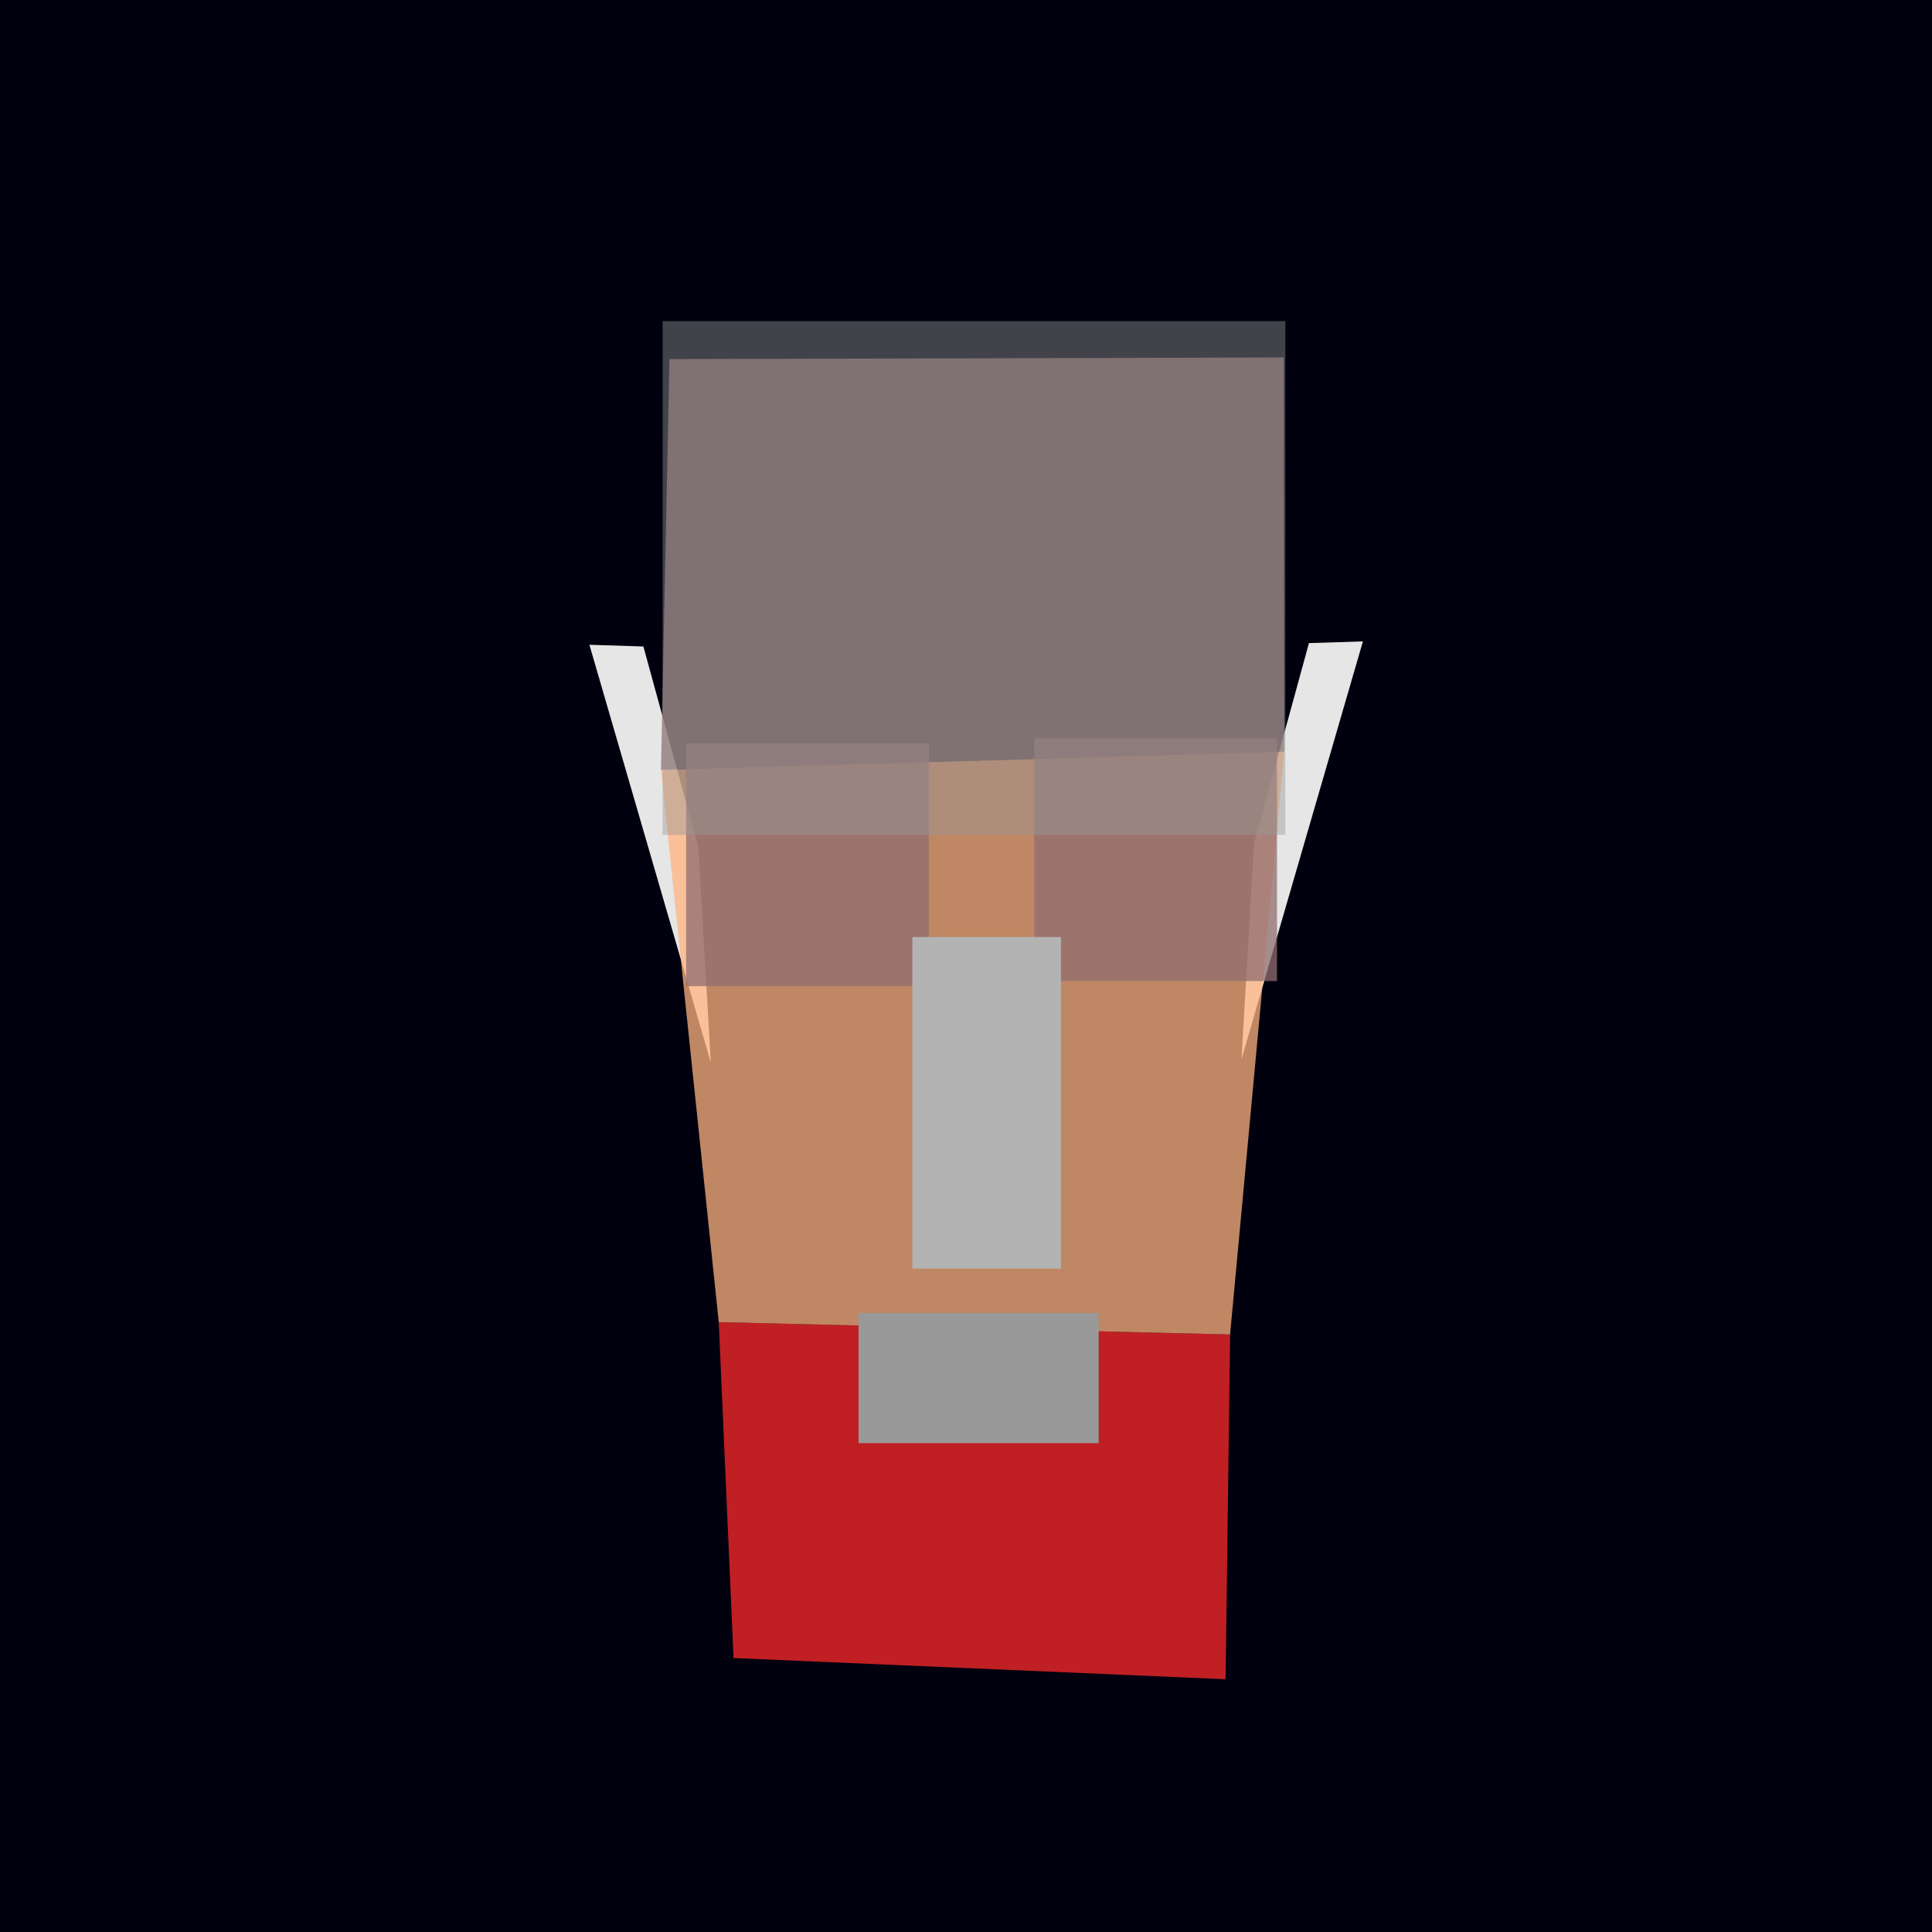
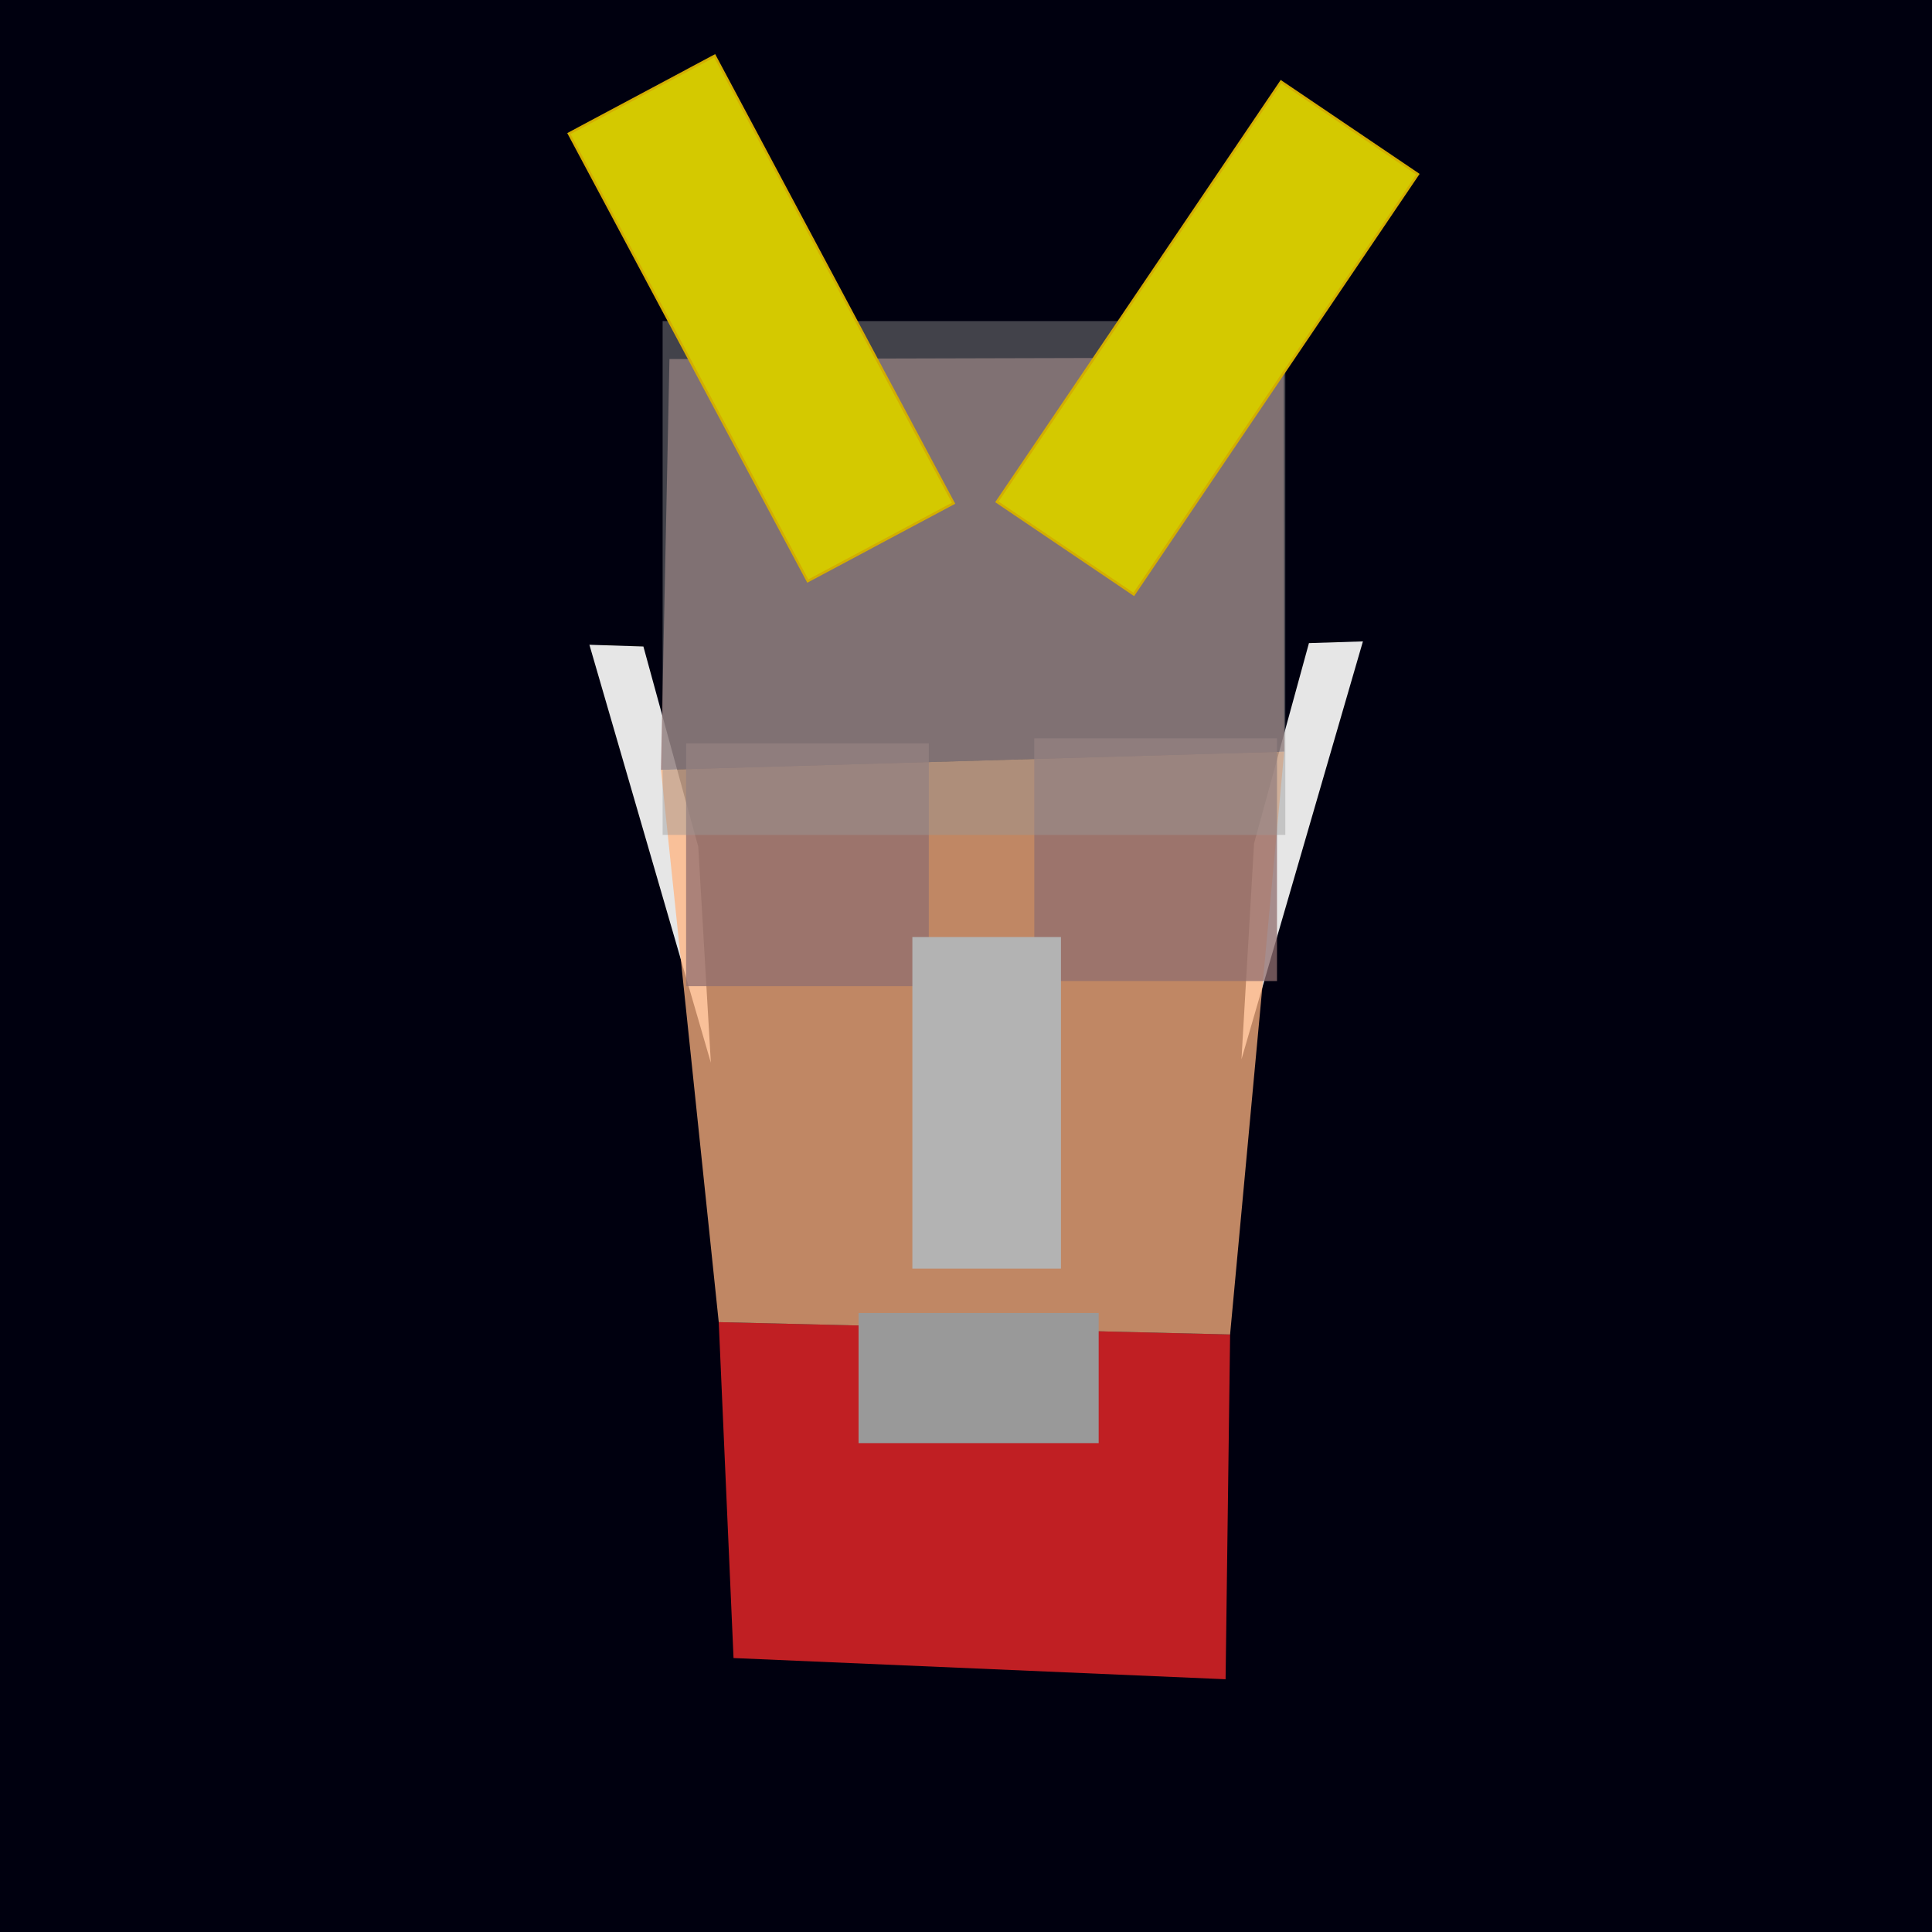
- <svg xmlns="http://www.w3.org/2000/svg" enable-background="new" id="svg201" version="1.1" viewBox="0 0 210 210" height="210mm" width="210mm">
+ <svg xmlns="http://www.w3.org/2000/svg" width="210mm" height="210mm" viewBox="0 0 210 210" version="1.1" id="svg201" enable-background="new">
  <style id="style475" />
  <defs id="defs195" />
  <g id="layer1">
-     <rect y="-1.04" x="-0.081" height="212.796" width="210.878" id="rect969" style="vector-effect:none;fill:#00000f;stroke-width:0.265;stop-color:#000000" />
+     <rect style="vector-effect:none;fill:#00000f;stroke-width:0.265;stop-color:#000000" id="rect969" width="210.878" height="212.796" x="-0.081" y="-1.04" />
  </g>
-   <g style="display:inline" id="contents">
-     <path style="display:inline;fill:#e6e6e6;stroke-width:0.098" d="M 69.934,70.27 75.898,92.037 77.268,115.517 64.066,70.084 Z" id="guide_ear-5-6" />
-     <path id="guide_ear-5-6-9" d="m 142.277,69.902 -5.965,21.767 -1.37,23.48 13.202,-45.432 z" style="display:inline;fill:#e6e6e6;stroke-width:0.098" />
-     <path id="guide_skull_cap-2" d="m 72.767,39.029 66.772,-0.174 0.053,42.851 -67.747,1.98 z" style="display:inline;fill:#916f6f;fill-opacity:0.752;stroke-width:0.271" />
-     <path id="guide_mandible-2" d="m 78.124,143.71 55.584,1.343 -0.492,37.474 -53.484,-2.304 z" style="display:inline;fill:#ff2a2a;fill-opacity:0.752;stroke-width:0.271" />
-     <path id="guide_cheek_bones-2" d="m 71.846,83.684 67.743,-1.979 -5.883,63.348 -55.582,-1.343 z" style="display:inline;fill:#ffb380;fill-opacity:0.752;stroke-width:0.271" />
-     <path id="guide_eye-2" d="M 74.576,80.808 H 100.959 V 107.192 H 74.576 Z" style="display:inline;vector-effect:none;fill:#916f6f;fill-opacity:0.752;stroke-width:0.226;stop-color:#000000" />
-     <path style="display:inline;vector-effect:none;fill:#916f6f;fill-opacity:0.752;stroke-width:0.226;stop-color:#000000" d="m 138.804,80.253 h -26.383 v 26.383 h 26.383 z" id="guide_eye-2-5" />
-     <rect style="display:inline;fill:#b3b3b3;stroke-width:0.154" id="guide_nose-2" width="16.15" height="36.043" x="99.171" y="101.852" />
-     <rect style="fill:#999999;fill-rule:evenodd;stroke-width:0.229" id="guide_mouth-2" width="26.097" height="14.15" x="93.323" y="142.712" />
-     <rect style="display:inline;opacity:0.992;fill:#999999;fill-opacity:0.441;fill-rule:evenodd;stroke-width:0.157" id="guide_hair-2" width="67.684" height="55.85" x="72.024" y="34.901">
+   <g id="contents" style="display:inline">
+     <path id="guide_ear-5-6" d="M 69.934,70.27 75.898,92.037 77.268,115.517 64.066,70.084 Z" style="display:inline;fill:#e6e6e6;stroke-width:0.098" />
+     <path style="display:inline;fill:#e6e6e6;stroke-width:0.098" d="m 142.277,69.902 -5.965,21.767 -1.37,23.48 13.202,-45.432 z" id="guide_ear-5-6-9" />
+     <path style="display:inline;fill:#916f6f;fill-opacity:0.752;stroke-width:0.271" d="m 72.767,39.029 66.772,-0.174 0.053,42.851 -67.747,1.98 z" id="guide_skull_cap-2" />
+     <path style="display:inline;fill:#ff2a2a;fill-opacity:0.752;stroke-width:0.271" d="m 78.124,143.71 55.584,1.343 -0.492,37.474 -53.484,-2.304 z" id="guide_mandible-2" />
+     <path style="display:inline;fill:#ffb380;fill-opacity:0.752;stroke-width:0.271" d="m 71.846,83.684 67.743,-1.979 -5.883,63.348 -55.582,-1.343 z" id="guide_cheek_bones-2" />
+     <path style="display:inline;vector-effect:none;fill:#916f6f;fill-opacity:0.752;stroke-width:0.226;stop-color:#000000" d="M 74.576,80.808 H 100.959 V 107.192 H 74.576 Z" id="guide_eye-2" />
+     <path id="guide_eye-2-5" d="m 138.804,80.253 h -26.383 v 26.383 h 26.383 z" style="display:inline;vector-effect:none;fill:#916f6f;fill-opacity:0.752;stroke-width:0.226;stop-color:#000000" />
+     <rect y="101.852" x="99.171" height="36.043" width="16.15" id="guide_nose-2" style="display:inline;fill:#b3b3b3;stroke-width:0.154" />
+     <rect y="142.712" x="93.323" height="14.15" width="26.097" id="guide_mouth-2" style="fill:#999999;fill-rule:evenodd;stroke-width:0.229" />
+     <rect y="34.901" x="72.024" height="55.85" width="67.684" id="guide_hair-2" style="display:inline;opacity:0.992;fill:#999999;fill-opacity:0.441;fill-rule:evenodd;stroke-width:0.157">
      </rect>
+     <path id="guide_horn:0.1:-2" d="M 61.835,14.52 77.683,6.06 103.649,54.701 87.802,63.161 Z" style="vector-effect:none;fill:#d4c900;stroke:#d3ae00;stroke-width:0.265;stop-color:#000000" />
+     <path style="display:inline;vector-effect:none;fill:#d4c900;stroke:#d3ae00;stroke-width:0.265;stop-color:#000000" d="M 154.124,18.937 139.242,8.874 108.357,54.55 123.239,64.613 Z" id="guide_horn:0.1:-1" />
  </g>
</svg>
